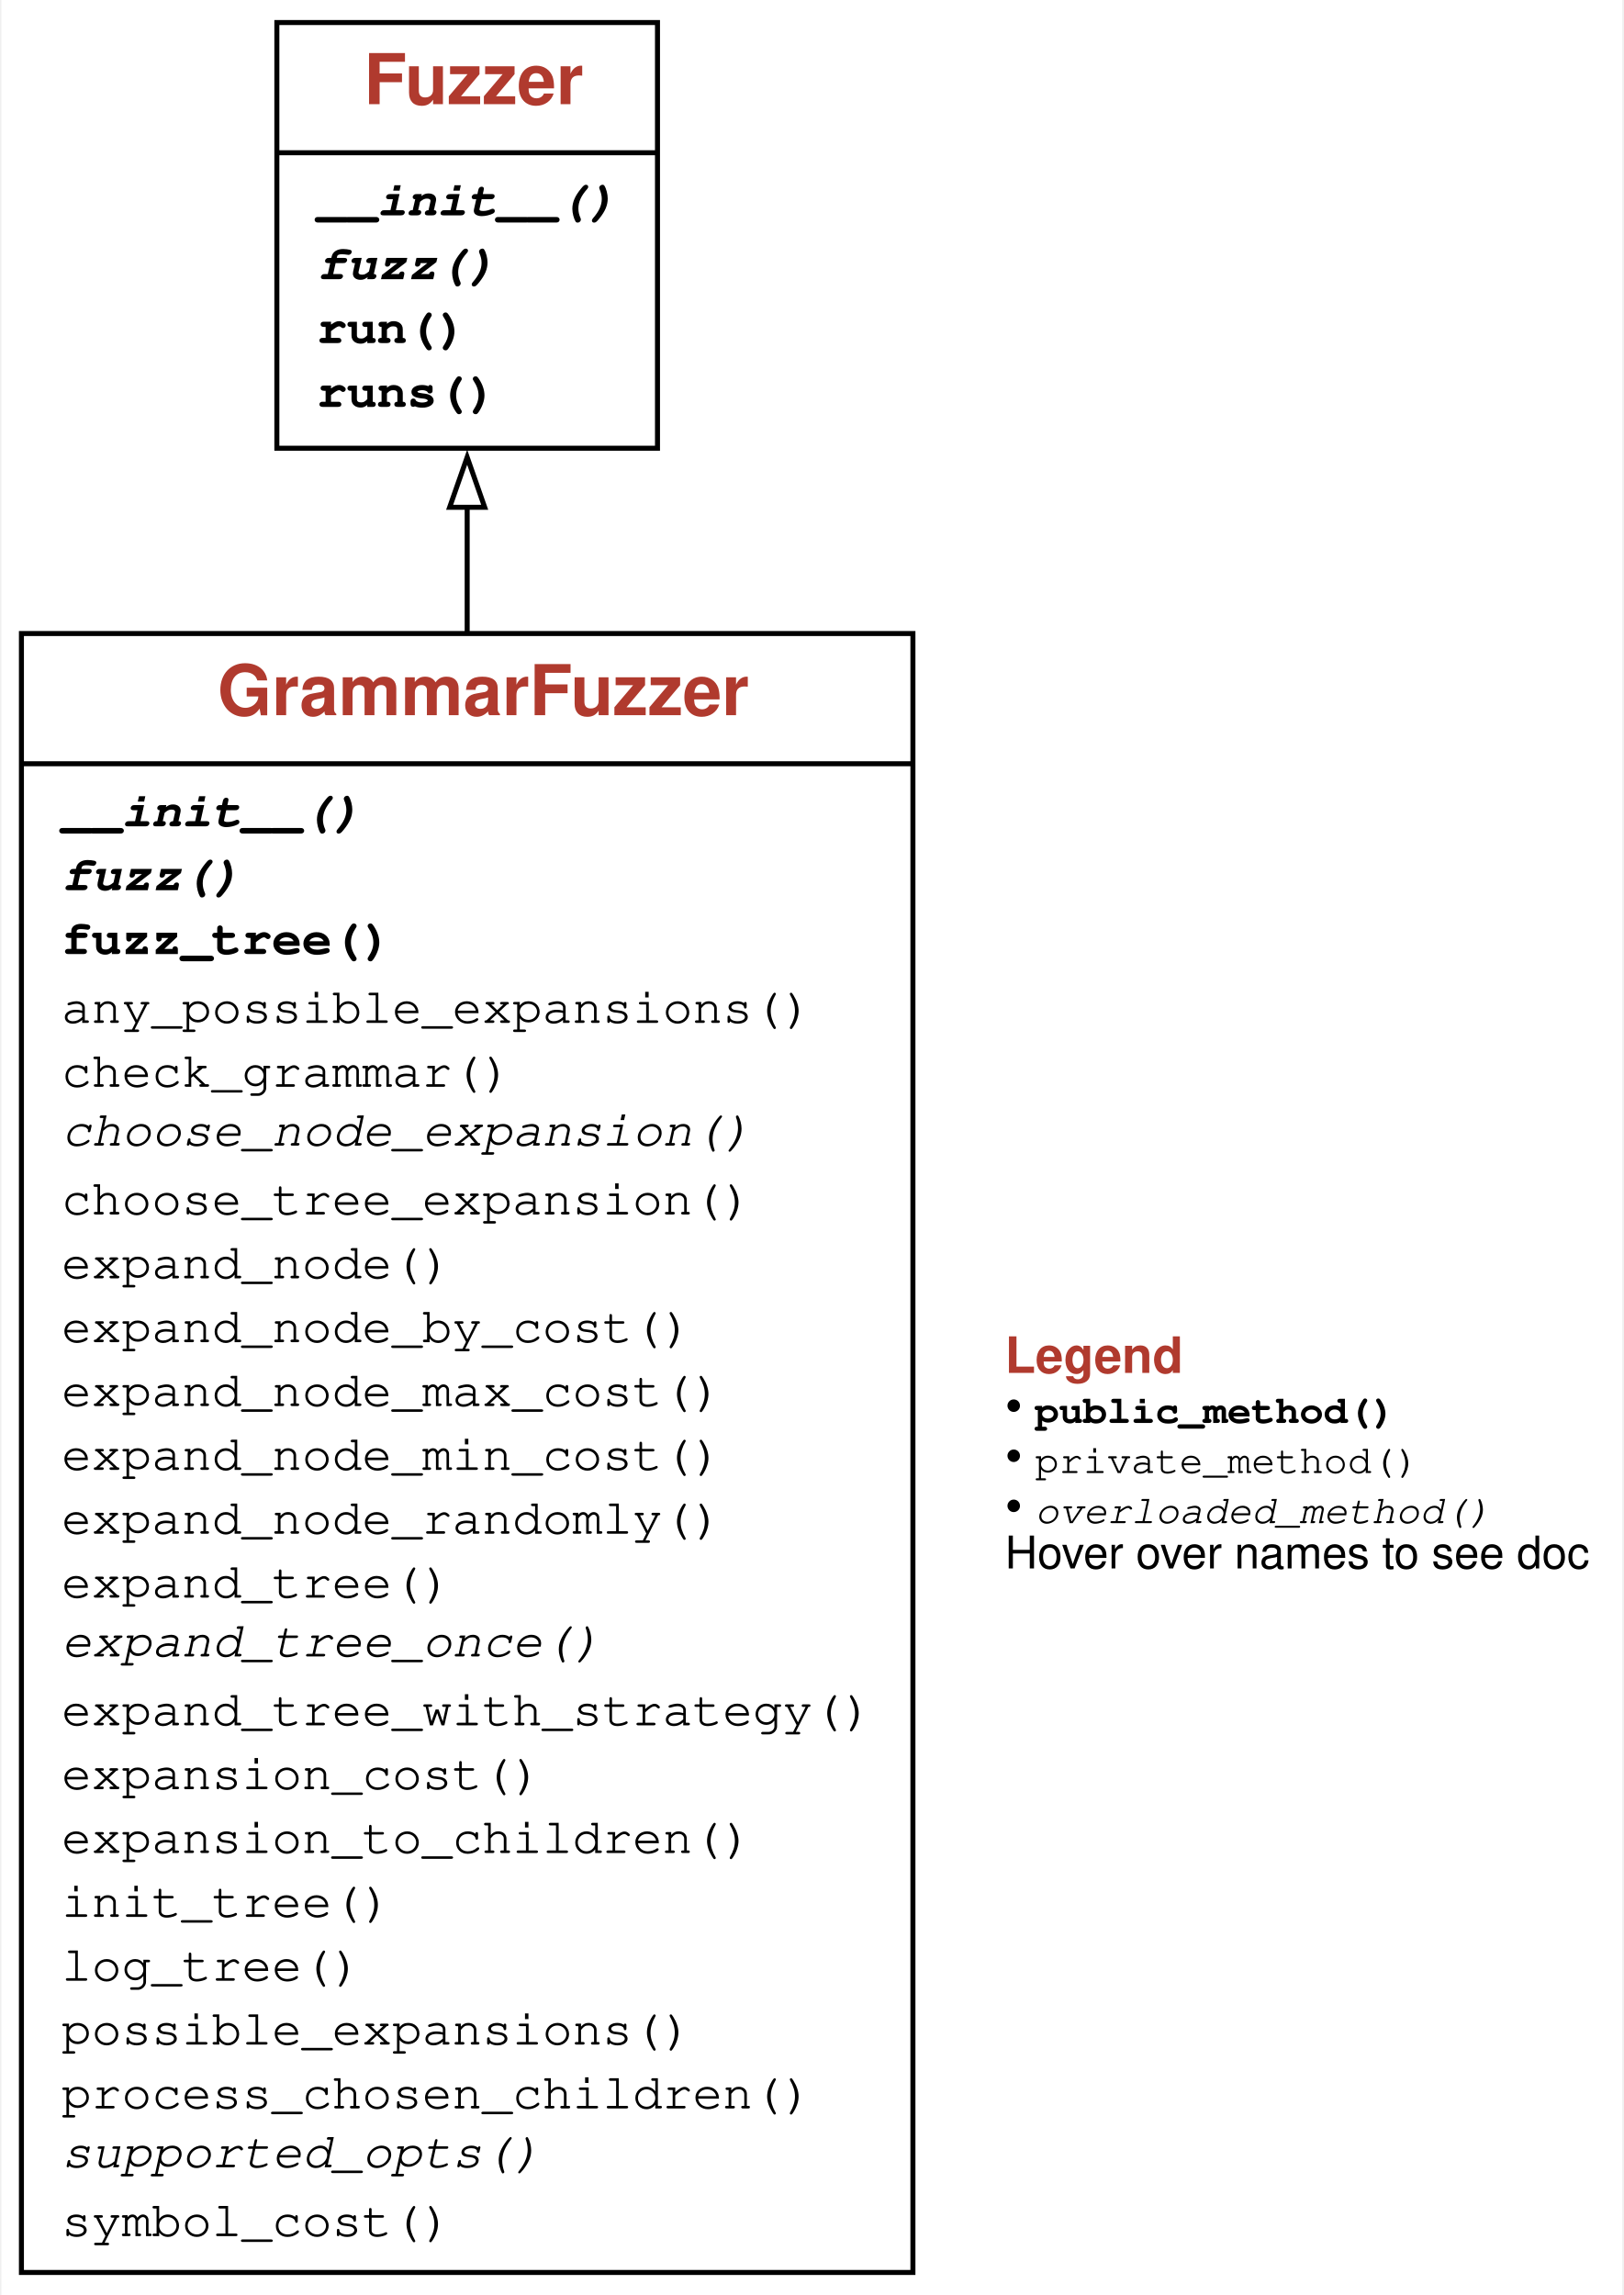
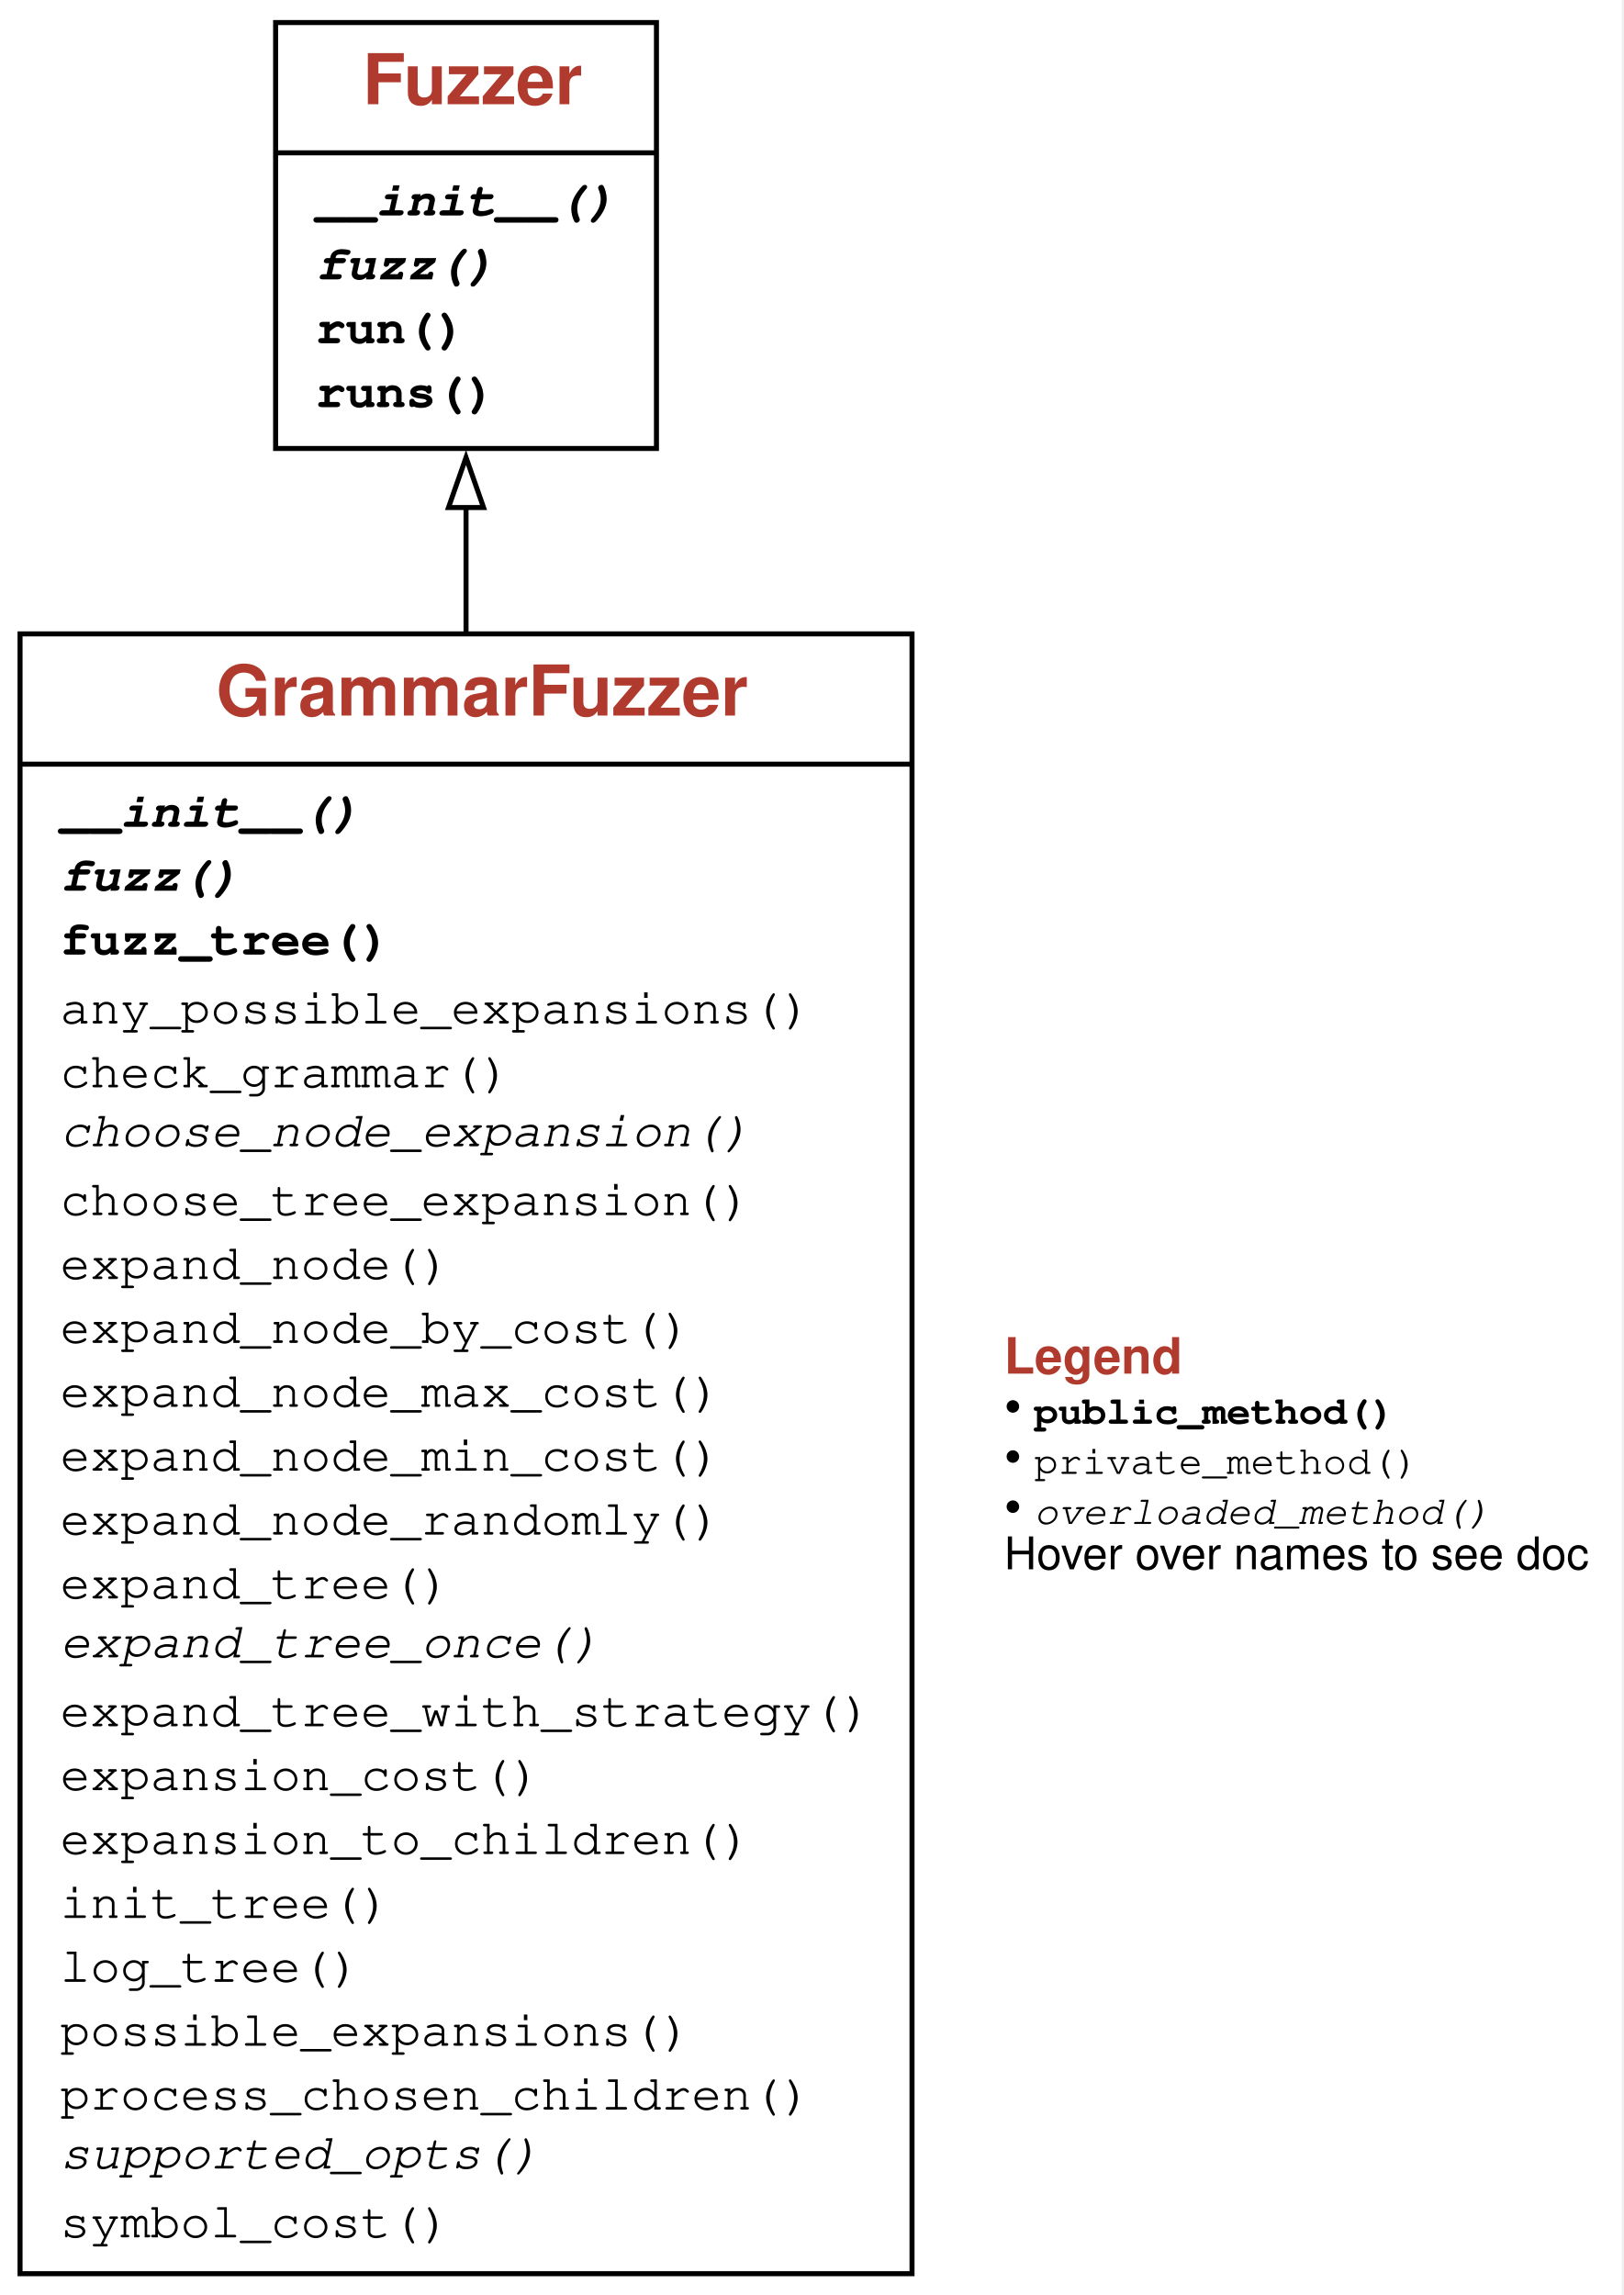
- <svg xmlns="http://www.w3.org/2000/svg" xmlns:xlink="http://www.w3.org/1999/xlink" width="324pt" height="458pt" viewBox="0.00 0.00 323.62 458.25">
+ <svg xmlns="http://www.w3.org/2000/svg" xmlns:xlink="http://www.w3.org/1999/xlink" width="324pt" height="458pt" viewBox="0.00 0.00 324.00 458.00">
  <g id="graph0" class="graph" transform="scale(1 1) rotate(0) translate(4 454.25)">
    <g id="a_graph0">
      <a xlink:title="GrammarFuzzer class hierarchy">
        <polygon fill="white" stroke="none" points="-4,4 -4,-454.25 319.62,-454.25 319.62,4 -4,4" />
      </a>
    </g>
    <g id="node1" class="node">
      <g id="a_node1">
        <a xlink:href="#" xlink:title="class GrammarFuzzer:&#10;Produce strings from grammars efficiently, using derivation trees.">
          <polygon fill="none" stroke="black" points="0,-0.5 0,-327.75 178,-327.75 178,-0.5 0,-0.5" />
-           <text text-anchor="start" x="39.12" y="-311.45" font-family="Patua One, Helvetica, sans-serif" font-weight="bold" font-size="14.00" fill="#b03a2e">GrammarFuzzer</text>
+           <text xml:space="preserve" text-anchor="start" x="39.12" y="-311.45" font-family="Patua One, Helvetica, sans-serif" font-weight="bold" font-size="14.00" fill="#b03a2e">GrammarFuzzer</text>
          <polyline fill="none" stroke="black" points="0,-301.75 178,-301.75" />
          <g id="a_node1_0">
            <a xlink:href="#" xlink:title="GrammarFuzzer">
              <g id="a_node1_1">
                <a xlink:href="#" xlink:title="__init__(self, grammar: Dict[str, List[Expansion]], start_symbol: str = '&lt;start&gt;', min_nonterminals: int = 0, max_nonterminals: int = 10, disp: bool = False, log: Union[bool, int] = False) -&gt; None:&#10;Produce strings from `grammar`, starting with `start_symbol`.&#10;If `min_nonterminals` or `max_nonterminals` is given, use them as limits&#10;for the number of nonterminals produced.&#10;If `disp` is set, display the intermediate derivation trees.&#10;If `log` is set, show intermediate steps as text on standard output.">
-                   <text text-anchor="start" x="8" y="-289.25" font-family="'Fira Mono', 'Source Code Pro', 'Courier', monospace" font-weight="bold" font-style="italic" font-size="10.00">__init__()</text>
+                   <text xml:space="preserve" text-anchor="start" x="8" y="-289.25" font-family="'Fira Mono', 'Source Code Pro', 'Courier', monospace" font-weight="bold" font-style="italic" font-size="10.00">__init__()</text>
                </a>
              </g>
              <g id="a_node1_2">
                <a xlink:href="#" xlink:title="fuzz(self) -&gt; str:&#10;Produce a string from the grammar.">
-                   <text text-anchor="start" x="8" y="-276.5" font-family="'Fira Mono', 'Source Code Pro', 'Courier', monospace" font-weight="bold" font-style="italic" font-size="10.00">fuzz()</text>
+                   <text xml:space="preserve" text-anchor="start" x="8" y="-276.5" font-family="'Fira Mono', 'Source Code Pro', 'Courier', monospace" font-weight="bold" font-style="italic" font-size="10.00">fuzz()</text>
                </a>
              </g>
              <g id="a_node1_3">
                <a xlink:href="#" xlink:title="fuzz_tree(self) -&gt; DerivationTree:&#10;Produce a derivation tree from the grammar.">
-                   <text text-anchor="start" x="8" y="-263.75" font-family="'Fira Mono', 'Source Code Pro', 'Courier', monospace" font-weight="bold" font-size="10.00">fuzz_tree()</text>
+                   <text xml:space="preserve" text-anchor="start" x="8" y="-263.75" font-family="'Fira Mono', 'Source Code Pro', 'Courier', monospace" font-weight="bold" font-size="10.00">fuzz_tree()</text>
                </a>
              </g>
              <g id="a_node1_4">
                <a xlink:href="#" xlink:title="any_possible_expansions(self, node: DerivationTree) -&gt; bool">
-                   <text text-anchor="start" x="8" y="-250" font-family="'Fira Mono', 'Source Code Pro', 'Courier', monospace" font-size="10.00">any_possible_expansions()</text>
+                   <text xml:space="preserve" text-anchor="start" x="8" y="-250" font-family="'Fira Mono', 'Source Code Pro', 'Courier', monospace" font-size="10.00">any_possible_expansions()</text>
                </a>
              </g>
              <g id="a_node1_5">
                <a xlink:href="#" xlink:title="check_grammar(self) -&gt; None:&#10;Check the grammar passed">
-                   <text text-anchor="start" x="8" y="-237.25" font-family="'Fira Mono', 'Source Code Pro', 'Courier', monospace" font-size="10.00">check_grammar()</text>
+                   <text xml:space="preserve" text-anchor="start" x="8" y="-237.25" font-family="'Fira Mono', 'Source Code Pro', 'Courier', monospace" font-size="10.00">check_grammar()</text>
                </a>
              </g>
              <g id="a_node1_6">
                <a xlink:href="#" xlink:title="choose_node_expansion(self, node: DerivationTree, children_alternatives: List[List[DerivationTree]]) -&gt; int:&#10;Return index of expansion in `children_alternatives` to be selected.&#10;'children_alternatives`: a list of possible children for `node`.&#10;Defaults to random. To be overloaded in subclasses.">
-                   <text text-anchor="start" x="8" y="-225.5" font-family="'Fira Mono', 'Source Code Pro', 'Courier', monospace" font-style="italic" font-size="10.00">choose_node_expansion()</text>
+                   <text xml:space="preserve" text-anchor="start" x="8" y="-225.5" font-family="'Fira Mono', 'Source Code Pro', 'Courier', monospace" font-style="italic" font-size="10.00">choose_node_expansion()</text>
                </a>
              </g>
              <g id="a_node1_7">
                <a xlink:href="#" xlink:title="choose_tree_expansion(self, tree: DerivationTree, children: List[DerivationTree]) -&gt; int:&#10;Return index of subtree in `children` to be selected for expansion.&#10;Defaults to random.">
-                   <text text-anchor="start" x="8" y="-211.75" font-family="'Fira Mono', 'Source Code Pro', 'Courier', monospace" font-size="10.00">choose_tree_expansion()</text>
+                   <text xml:space="preserve" text-anchor="start" x="8" y="-211.75" font-family="'Fira Mono', 'Source Code Pro', 'Courier', monospace" font-size="10.00">choose_tree_expansion()</text>
                </a>
              </g>
              <g id="a_node1_8">
                <a xlink:href="#" xlink:title="expand_node(self, node: DerivationTree) -&gt; DerivationTree">
-                   <text text-anchor="start" x="8" y="-199" font-family="'Fira Mono', 'Source Code Pro', 'Courier', monospace" font-size="10.00">expand_node()</text>
+                   <text xml:space="preserve" text-anchor="start" x="8" y="-199" font-family="'Fira Mono', 'Source Code Pro', 'Courier', monospace" font-size="10.00">expand_node()</text>
                </a>
              </g>
              <g id="a_node1_9">
                <a xlink:href="#" xlink:title="expand_node_by_cost(self, node: DerivationTree, choose: Callable = &lt;built-in function min&gt;) -&gt; DerivationTree">
-                   <text text-anchor="start" x="8" y="-186.25" font-family="'Fira Mono', 'Source Code Pro', 'Courier', monospace" font-size="10.00">expand_node_by_cost()</text>
+                   <text xml:space="preserve" text-anchor="start" x="8" y="-186.25" font-family="'Fira Mono', 'Source Code Pro', 'Courier', monospace" font-size="10.00">expand_node_by_cost()</text>
                </a>
              </g>
              <g id="a_node1_10">
                <a xlink:href="#" xlink:title="expand_node_max_cost(self, node: DerivationTree) -&gt; DerivationTree">
-                   <text text-anchor="start" x="8" y="-173.5" font-family="'Fira Mono', 'Source Code Pro', 'Courier', monospace" font-size="10.00">expand_node_max_cost()</text>
+                   <text xml:space="preserve" text-anchor="start" x="8" y="-173.5" font-family="'Fira Mono', 'Source Code Pro', 'Courier', monospace" font-size="10.00">expand_node_max_cost()</text>
                </a>
              </g>
              <g id="a_node1_11">
                <a xlink:href="#" xlink:title="expand_node_min_cost(self, node: DerivationTree) -&gt; DerivationTree">
-                   <text text-anchor="start" x="8" y="-160.75" font-family="'Fira Mono', 'Source Code Pro', 'Courier', monospace" font-size="10.00">expand_node_min_cost()</text>
+                   <text xml:space="preserve" text-anchor="start" x="8" y="-160.75" font-family="'Fira Mono', 'Source Code Pro', 'Courier', monospace" font-size="10.00">expand_node_min_cost()</text>
                </a>
              </g>
              <g id="a_node1_12">
                <a xlink:href="#" xlink:title="expand_node_randomly(self, node: DerivationTree) -&gt; DerivationTree:&#10;Choose a random expansion for `node` and return it">
-                   <text text-anchor="start" x="8" y="-148" font-family="'Fira Mono', 'Source Code Pro', 'Courier', monospace" font-size="10.00">expand_node_randomly()</text>
+                   <text xml:space="preserve" text-anchor="start" x="8" y="-148" font-family="'Fira Mono', 'Source Code Pro', 'Courier', monospace" font-size="10.00">expand_node_randomly()</text>
                </a>
              </g>
              <g id="a_node1_13">
                <a xlink:href="#" xlink:title="expand_tree(self, tree: DerivationTree) -&gt; DerivationTree:&#10;Expand `tree` in a three-phase strategy until all expansions are complete.">
-                   <text text-anchor="start" x="8" y="-135.25" font-family="'Fira Mono', 'Source Code Pro', 'Courier', monospace" font-size="10.00">expand_tree()</text>
+                   <text xml:space="preserve" text-anchor="start" x="8" y="-135.25" font-family="'Fira Mono', 'Source Code Pro', 'Courier', monospace" font-size="10.00">expand_tree()</text>
                </a>
              </g>
              <g id="a_node1_14">
                <a xlink:href="#" xlink:title="expand_tree_once(self, tree: DerivationTree) -&gt; DerivationTree:&#10;Choose an unexpanded symbol in tree; expand it.&#10;Can be overloaded in subclasses.">
-                   <text text-anchor="start" x="8" y="-123.5" font-family="'Fira Mono', 'Source Code Pro', 'Courier', monospace" font-style="italic" font-size="10.00">expand_tree_once()</text>
+                   <text xml:space="preserve" text-anchor="start" x="8" y="-123.5" font-family="'Fira Mono', 'Source Code Pro', 'Courier', monospace" font-style="italic" font-size="10.00">expand_tree_once()</text>
                </a>
              </g>
              <g id="a_node1_15">
                <a xlink:href="#" xlink:title="expand_tree_with_strategy(self, tree: DerivationTree, expand_node_method: Callable, limit: Optional[int] = None):&#10;Expand tree using `expand_node_method` as node expansion function&#10;until the number of possible expansions reaches `limit`.">
-                   <text text-anchor="start" x="8" y="-109.75" font-family="'Fira Mono', 'Source Code Pro', 'Courier', monospace" font-size="10.00">expand_tree_with_strategy()</text>
+                   <text xml:space="preserve" text-anchor="start" x="8" y="-109.75" font-family="'Fira Mono', 'Source Code Pro', 'Courier', monospace" font-size="10.00">expand_tree_with_strategy()</text>
                </a>
              </g>
              <g id="a_node1_16">
                <a xlink:href="#" xlink:title="expansion_cost(self, expansion: Expansion, seen: Set[str] = set()) -&gt; Union[int, float]">
-                   <text text-anchor="start" x="8" y="-97" font-family="'Fira Mono', 'Source Code Pro', 'Courier', monospace" font-size="10.00">expansion_cost()</text>
+                   <text xml:space="preserve" text-anchor="start" x="8" y="-97" font-family="'Fira Mono', 'Source Code Pro', 'Courier', monospace" font-size="10.00">expansion_cost()</text>
                </a>
              </g>
              <g id="a_node1_17">
                <a xlink:href="#" xlink:title="expansion_to_children(self, expansion: Expansion) -&gt; List[DerivationTree]">
-                   <text text-anchor="start" x="8" y="-84.25" font-family="'Fira Mono', 'Source Code Pro', 'Courier', monospace" font-size="10.00">expansion_to_children()</text>
+                   <text xml:space="preserve" text-anchor="start" x="8" y="-84.25" font-family="'Fira Mono', 'Source Code Pro', 'Courier', monospace" font-size="10.00">expansion_to_children()</text>
                </a>
              </g>
              <g id="a_node1_18">
                <a xlink:href="#" xlink:title="init_tree(self) -&gt; DerivationTree">
-                   <text text-anchor="start" x="8" y="-71.5" font-family="'Fira Mono', 'Source Code Pro', 'Courier', monospace" font-size="10.00">init_tree()</text>
+                   <text xml:space="preserve" text-anchor="start" x="8" y="-71.5" font-family="'Fira Mono', 'Source Code Pro', 'Courier', monospace" font-size="10.00">init_tree()</text>
                </a>
              </g>
              <g id="a_node1_19">
                <a xlink:href="#" xlink:title="log_tree(self, tree: DerivationTree) -&gt; None:&#10;Output a tree if self.log is set; if self.display is also set, show the tree structure">
-                   <text text-anchor="start" x="8" y="-58.75" font-family="'Fira Mono', 'Source Code Pro', 'Courier', monospace" font-size="10.00">log_tree()</text>
+                   <text xml:space="preserve" text-anchor="start" x="8" y="-58.75" font-family="'Fira Mono', 'Source Code Pro', 'Courier', monospace" font-size="10.00">log_tree()</text>
                </a>
              </g>
              <g id="a_node1_20">
                <a xlink:href="#" xlink:title="possible_expansions(self, node: DerivationTree) -&gt; int">
-                   <text text-anchor="start" x="8" y="-46" font-family="'Fira Mono', 'Source Code Pro', 'Courier', monospace" font-size="10.00">possible_expansions()</text>
+                   <text xml:space="preserve" text-anchor="start" x="8" y="-46" font-family="'Fira Mono', 'Source Code Pro', 'Courier', monospace" font-size="10.00">possible_expansions()</text>
                </a>
              </g>
              <g id="a_node1_21">
                <a xlink:href="#" xlink:title="process_chosen_children(self, chosen_children: List[DerivationTree], expansion: Expansion) -&gt; List[DerivationTree]:&#10;Process children after selection.  By default, does nothing.">
-                   <text text-anchor="start" x="8" y="-33.25" font-family="'Fira Mono', 'Source Code Pro', 'Courier', monospace" font-size="10.00">process_chosen_children()</text>
+                   <text xml:space="preserve" text-anchor="start" x="8" y="-33.25" font-family="'Fira Mono', 'Source Code Pro', 'Courier', monospace" font-size="10.00">process_chosen_children()</text>
                </a>
              </g>
              <g id="a_node1_22">
                <a xlink:href="#" xlink:title="supported_opts(self) -&gt; Set[str]:&#10;Set of supported options. To be overloaded in subclasses.">
-                   <text text-anchor="start" x="8" y="-21.5" font-family="'Fira Mono', 'Source Code Pro', 'Courier', monospace" font-style="italic" font-size="10.00">supported_opts()</text>
+                   <text xml:space="preserve" text-anchor="start" x="8" y="-21.5" font-family="'Fira Mono', 'Source Code Pro', 'Courier', monospace" font-style="italic" font-size="10.00">supported_opts()</text>
                </a>
              </g>
              <g id="a_node1_23">
                <a xlink:href="#" xlink:title="symbol_cost(self, symbol: str, seen: Set[str] = set()) -&gt; Union[int, float]">
-                   <text text-anchor="start" x="8" y="-7.75" font-family="'Fira Mono', 'Source Code Pro', 'Courier', monospace" font-size="10.00">symbol_cost()</text>
+                   <text xml:space="preserve" text-anchor="start" x="8" y="-7.75" font-family="'Fira Mono', 'Source Code Pro', 'Courier', monospace" font-size="10.00">symbol_cost()</text>
                </a>
              </g>
            </a>
          </g>
        </a>
      </g>
    </g>
    <g id="node2" class="node">
      <g id="a_node2">
        <a xlink:href="Fuzzer.ipynb" xlink:title="class Fuzzer:&#10;Base class for fuzzers.">
          <polygon fill="none" stroke="black" points="51,-364.75 51,-449.75 127,-449.75 127,-364.75 51,-364.75" />
-           <text text-anchor="start" x="68.38" y="-433.45" font-family="Patua One, Helvetica, sans-serif" font-weight="bold" font-size="14.00" fill="#b03a2e">Fuzzer</text>
+           <text xml:space="preserve" text-anchor="start" x="68.38" y="-433.45" font-family="Patua One, Helvetica, sans-serif" font-weight="bold" font-size="14.00" fill="#b03a2e">Fuzzer</text>
          <polyline fill="none" stroke="black" points="51,-423.75 127,-423.75" />
          <g id="a_node2_24">
            <a xlink:href="#" xlink:title="Fuzzer">
              <g id="a_node2_25">
                <a xlink:href="Fuzzer.ipynb" xlink:title="__init__(self) -&gt; None:&#10;Constructor">
-                   <text text-anchor="start" x="59" y="-411.25" font-family="'Fira Mono', 'Source Code Pro', 'Courier', monospace" font-weight="bold" font-style="italic" font-size="10.00">__init__()</text>
+                   <text xml:space="preserve" text-anchor="start" x="59" y="-411.25" font-family="'Fira Mono', 'Source Code Pro', 'Courier', monospace" font-weight="bold" font-style="italic" font-size="10.00">__init__()</text>
                </a>
              </g>
              <g id="a_node2_26">
                <a xlink:href="Fuzzer.ipynb" xlink:title="fuzz(self) -&gt; str:&#10;Return fuzz input">
-                   <text text-anchor="start" x="59" y="-398.5" font-family="'Fira Mono', 'Source Code Pro', 'Courier', monospace" font-weight="bold" font-style="italic" font-size="10.00">fuzz()</text>
+                   <text xml:space="preserve" text-anchor="start" x="59" y="-398.5" font-family="'Fira Mono', 'Source Code Pro', 'Courier', monospace" font-weight="bold" font-style="italic" font-size="10.00">fuzz()</text>
                </a>
              </g>
              <g id="a_node2_27">
                <a xlink:href="Fuzzer.ipynb" xlink:title="run(self, runner: Fuzzer.Runner = &lt;Fuzzer.Runner object&gt;) -&gt; Tuple[subprocess.CompletedProcess, str]:&#10;Run `runner` with fuzz input">
-                   <text text-anchor="start" x="59" y="-385.75" font-family="'Fira Mono', 'Source Code Pro', 'Courier', monospace" font-weight="bold" font-size="10.00">run()</text>
+                   <text xml:space="preserve" text-anchor="start" x="59" y="-385.75" font-family="'Fira Mono', 'Source Code Pro', 'Courier', monospace" font-weight="bold" font-size="10.00">run()</text>
                </a>
              </g>
              <g id="a_node2_28">
                <a xlink:href="Fuzzer.ipynb" xlink:title="runs(self, runner: Fuzzer.Runner = &lt;Fuzzer.PrintRunner object&gt;, trials: int = 10) -&gt; List[Tuple[subprocess.CompletedProcess, str]]:&#10;Run `runner` with fuzz input, `trials` times">
-                   <text text-anchor="start" x="59" y="-373" font-family="'Fira Mono', 'Source Code Pro', 'Courier', monospace" font-weight="bold" font-size="10.00">runs()</text>
+                   <text xml:space="preserve" text-anchor="start" x="59" y="-373" font-family="'Fira Mono', 'Source Code Pro', 'Courier', monospace" font-weight="bold" font-size="10.00">runs()</text>
                </a>
              </g>
            </a>
          </g>
        </a>
      </g>
    </g>
    <g id="edge1" class="edge">
      <path fill="none" stroke="black" d="M89,-327.96C89,-336.73 89,-345.15 89,-353.01" />
      <polygon fill="none" stroke="black" points="85.5,-352.96 89,-362.96 92.5,-352.96 85.5,-352.96" />
    </g>
    <g id="node3" class="node">
-       <text text-anchor="start" x="196.38" y="-180.12" font-family="Patua One, Helvetica, sans-serif" font-weight="bold" font-size="10.00" fill="#b03a2e">Legend</text>
-       <text text-anchor="start" x="196.38" y="-170.12" font-family="Patua One, Helvetica, sans-serif" font-size="10.00">• </text>
-       <text text-anchor="start" x="202.38" y="-170.12" font-family="'Fira Mono', 'Source Code Pro', 'Courier', monospace" font-weight="bold" font-size="8.00">public_method()</text>
-       <text text-anchor="start" x="196.38" y="-160.12" font-family="Patua One, Helvetica, sans-serif" font-size="10.00">• </text>
-       <text text-anchor="start" x="202.38" y="-160.12" font-family="'Fira Mono', 'Source Code Pro', 'Courier', monospace" font-size="8.00">private_method()</text>
-       <text text-anchor="start" x="196.38" y="-150.12" font-family="Patua One, Helvetica, sans-serif" font-size="10.00">• </text>
-       <text text-anchor="start" x="202.38" y="-150.12" font-family="'Fira Mono', 'Source Code Pro', 'Courier', monospace" font-style="italic" font-size="8.00">overloaded_method()</text>
-       <text text-anchor="start" x="196.38" y="-141.07" font-family="Helvetica,sans-Serif" font-size="9.00">Hover over names to see doc</text>
+       <text xml:space="preserve" text-anchor="start" x="196.38" y="-180.12" font-family="Patua One, Helvetica, sans-serif" font-weight="bold" font-size="10.00" fill="#b03a2e">Legend</text>
+       <text xml:space="preserve" text-anchor="start" x="196.38" y="-170.12" font-family="Patua One, Helvetica, sans-serif" font-size="10.00">• </text>
+       <text xml:space="preserve" text-anchor="start" x="202.38" y="-170.12" font-family="'Fira Mono', 'Source Code Pro', 'Courier', monospace" font-weight="bold" font-size="8.00">public_method()</text>
+       <text xml:space="preserve" text-anchor="start" x="196.38" y="-160.12" font-family="Patua One, Helvetica, sans-serif" font-size="10.00">• </text>
+       <text xml:space="preserve" text-anchor="start" x="202.38" y="-160.12" font-family="'Fira Mono', 'Source Code Pro', 'Courier', monospace" font-size="8.00">private_method()</text>
+       <text xml:space="preserve" text-anchor="start" x="196.38" y="-150.12" font-family="Patua One, Helvetica, sans-serif" font-size="10.00">• </text>
+       <text xml:space="preserve" text-anchor="start" x="202.38" y="-150.12" font-family="'Fira Mono', 'Source Code Pro', 'Courier', monospace" font-style="italic" font-size="8.00">overloaded_method()</text>
+       <text xml:space="preserve" text-anchor="start" x="196.38" y="-141.07" font-family="Helvetica,sans-Serif" font-size="9.00">Hover over names to see doc</text>
    </g>
  </g>
</svg>
